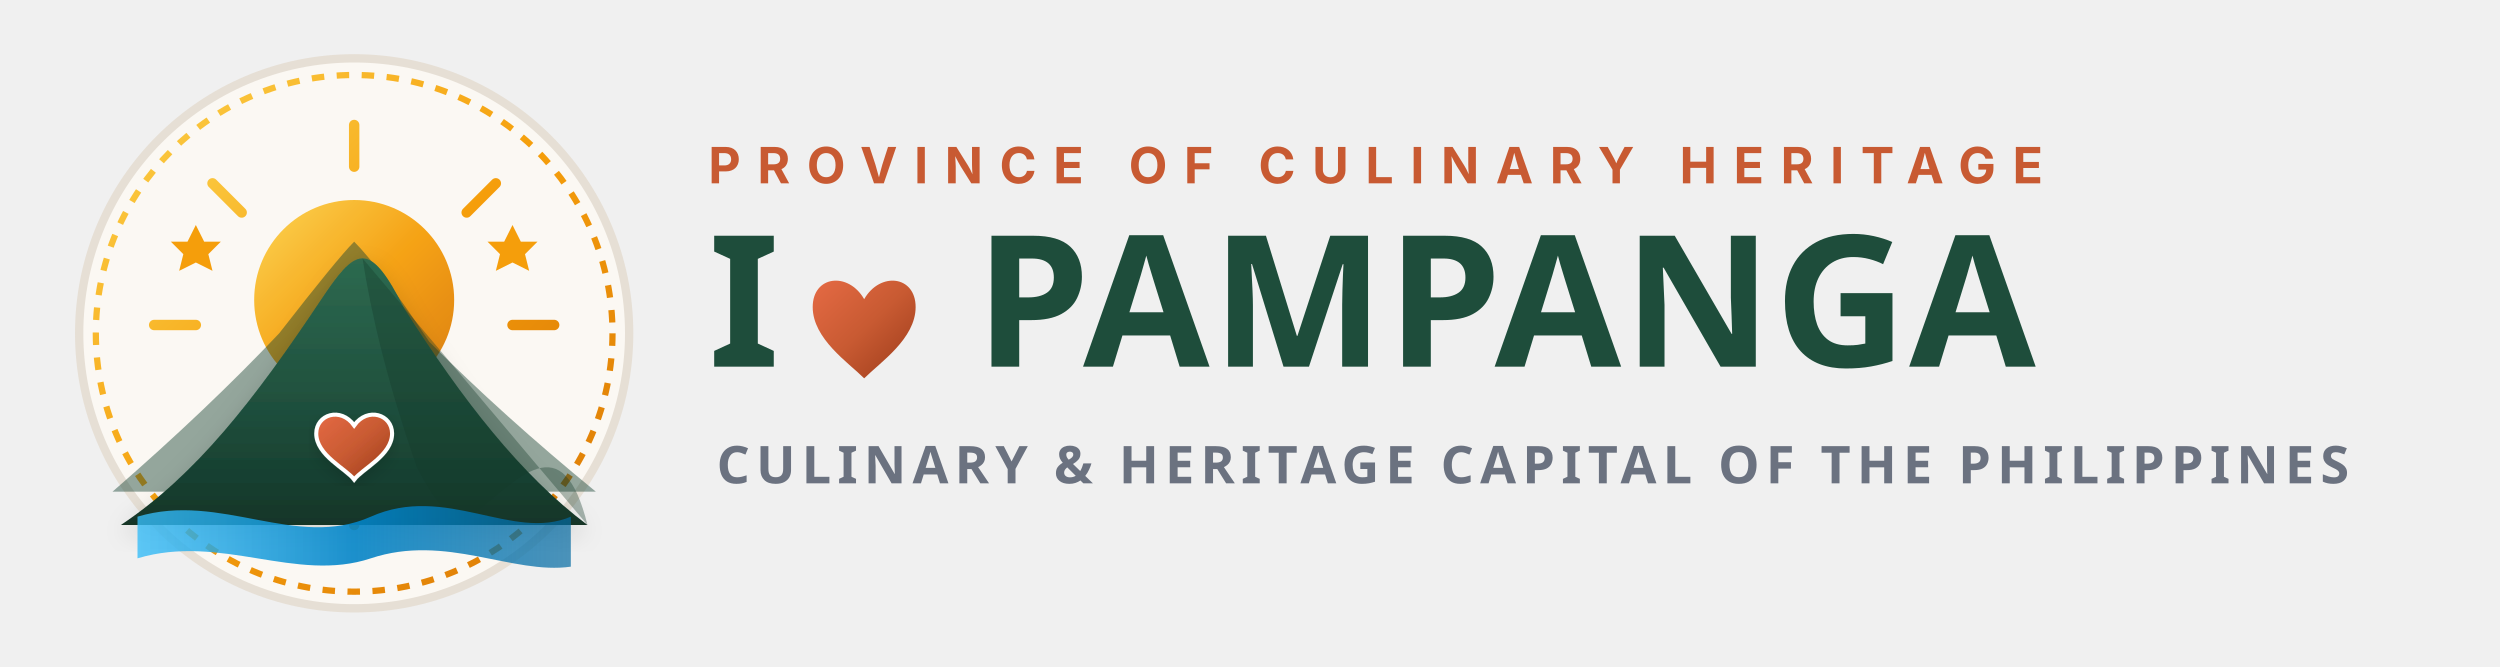
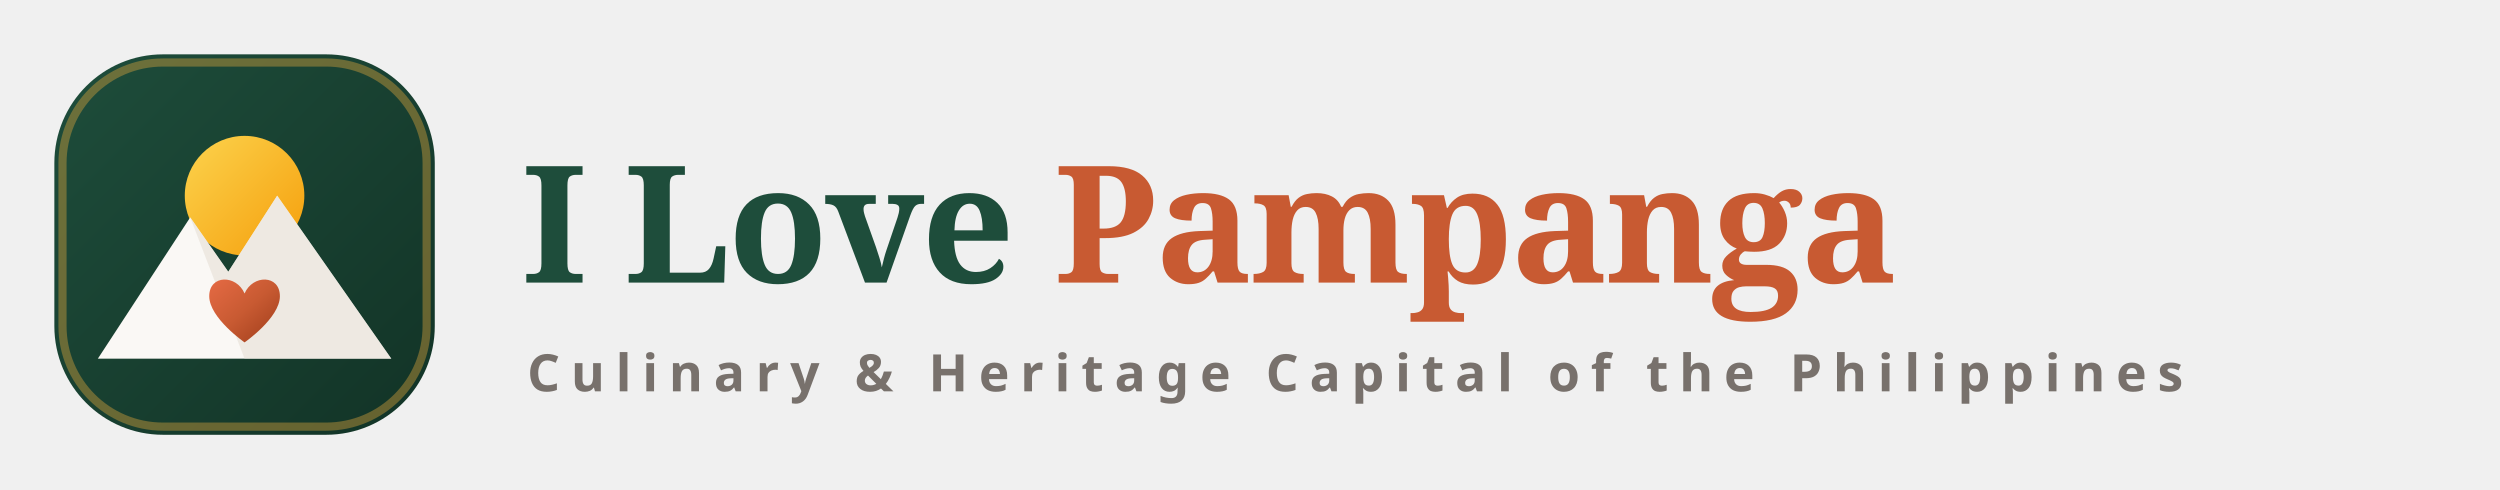
- <svg xmlns="http://www.w3.org/2000/svg" viewBox="0 0 600 160" width="100%" height="100%">
+ <svg xmlns="http://www.w3.org/2000/svg" viewBox="0 0 460 90" width="100%" height="100%">
  <defs>
-     <linearGradient id="terracottaGrad" x1="0%" y1="0%" x2="100%" y2="100%">
+     <linearGradient id="brandTerracotta" x1="0%" y1="0%" x2="100%" y2="100%">
      <stop offset="0%" stop-color="#E56A44" />
      <stop offset="50%" stop-color="#C85A32" />
-       <stop offset="100%" stop-color="#9C3B1A" />
+       <stop offset="100%" stop-color="#9E3C1A" />
    </linearGradient>
-     <linearGradient id="forestGrad" x1="0%" y1="0%" x2="0%" y2="100%">
-       <stop offset="0%" stop-color="#2D6A50" />
-       <stop offset="60%" stop-color="#1E4D3B" />
-       <stop offset="100%" stop-color="#123528" />
+     <linearGradient id="brandForest" x1="0%" y1="0%" x2="100%" y2="100%">
+       <stop offset="0%" stop-color="#1E4D3B" />
+       <stop offset="100%" stop-color="#123326" />
    </linearGradient>
-     <linearGradient id="goldGrad" x1="0%" y1="0%" x2="100%" y2="100%">
+     <linearGradient id="brandSun" x1="0%" y1="0%" x2="100%" y2="100%">
      <stop offset="0%" stop-color="#FCD34D" />
-       <stop offset="50%" stop-color="#F59E0B" />
-       <stop offset="100%" stop-color="#D97706" />
+       <stop offset="100%" stop-color="#F59E0B" />
    </linearGradient>
-     <linearGradient id="riverGrad" x1="0%" y1="0%" x2="100%" y2="0%">
-       <stop offset="0%" stop-color="#38BDF8" stop-opacity="0.8" />
-       <stop offset="50%" stop-color="#0284C7" stop-opacity="0.9" />
-       <stop offset="100%" stop-color="#0369A1" stop-opacity="0.7" />
-     </linearGradient>
-     <filter id="softShadow" x="-10%" y="-10%" width="120%" height="120%">
-       <feDropShadow dx="0" dy="2" stdDeviation="3" flood-opacity="0.15" flood-color="#000000" />
-     </filter>
  </defs>
-   <g transform="translate(15, 10)">
-     <circle cx="70" cy="70" r="66" fill="#FBF8F3" stroke="#E6DFD5" stroke-width="2" />
-     <circle cx="70" cy="70" r="62" fill="none" stroke="url(#goldGrad)" stroke-width="1.5" stroke-dasharray="3,3" />
-     <g transform="translate(70, 68)">
-       <path d="M 0,-48 L 0,-38 M 34,-34 L 27,-27 M 48,0 L 38,0 M 34,34 L 27,27 M 0,48 L 0,38 M -34,34 L -27,27 M -48,0 L -38,0 M -34,-34 L -27,-27" stroke="url(#goldGrad)" stroke-width="2.5" stroke-linecap="round" />
-       <circle cx="0" cy="-6" r="24" fill="url(#goldGrad)" opacity="0.95" />
-     </g>
-     <path d="M 12 108               Q 35 88 52 70               Q 66 52 70 48               Q 76 54 88 72               Q 106 90 128 108               Z" fill="#164332" opacity="0.45" />
-     <path d="M 14 116               C 32 104, 46 86, 62 62               C 66 56, 69 52, 72 52               C 75 52, 78 56, 82 64               C 96 86, 110 104, 126 116               Z" fill="url(#forestGrad)" filter="url(#softShadow)" />
-     <path d="M 72 52               C 74 65, 78 82, 85 102               C 88 108, 92 114, 96 116               C 110 104, 120 92, 126 116               Z" fill="#133829" opacity="0.35" />
-     <path d="M 18 114               C 38 108, 56 122, 74 114               C 92 106, 108 120, 122 114               L 122 126               C 108 128, 92 118, 74 124               C 56 130, 38 118, 18 124               Z" fill="url(#riverGrad)" />
-     <g transform="translate(70, 96) scale(0.65)">
-       <path d="M 0, -6                 C -5, -13 -14, -10 -14, -3                 C -14, 5 -3, 10 0, 14                 C 3, 10 14, 5 14, -3                 C 14, -10 5, -13 0, -6 Z" fill="url(#terracottaGrad)" stroke="#FFFFFF" stroke-width="1.5" filter="url(#softShadow)" />
-     </g>
-     <polygon points="32,44 34,48 38,48 35,51 36,55 32,53 28,55 29,51 26,48 30,48" fill="#F59E0B" />
-     <polygon points="108,44 110,48 114,48 111,51 112,55 108,53 104,55 105,51 102,48 106,48" fill="#F59E0B" />
+   <g transform="translate(10, 10)">
+     <rect width="70" height="70" rx="20" fill="url(#brandForest)" />
+     <rect x="1.5" y="1.5" width="67" height="67" rx="18.5" fill="none" stroke="#E5A93C" stroke-width="1.5" stroke-opacity="0.4" />
+     <circle cx="35" cy="26" r="11" fill="url(#brandSun)" />
+     <path d="M 8 56 L 25 30 L 32 40 L 41 26 L 62 56 Z" fill="#FAF8F5" />
+     <path d="M 25 30 L 32 40 L 41 26 L 62 56 L 35 56 Z" fill="#E6DFD5" opacity="0.6" />
+     <path d="M 35 44 C 33.5 40.5 28.5 40.5 28.5 44.5 C 28.5 48.5 35 53 35 53 C 35 53 41.5 48.5 41.5 44.5 C 41.5 40.5 36.5 40.5 35 44 Z" fill="url(#brandTerracotta)" />
  </g>
-   <g transform="translate(170, 0)">
-     <text x="0" y="44" font-family="'Plus Jakarta Sans', system-ui, -apple-system, sans-serif" font-size="12" font-weight="700" letter-spacing="4" fill="#C85A32" text-transform="uppercase">
-       PROVINCE OF CULINARY HERITAGE
+   <g transform="translate(96, 20)">
+     <text x="0" y="32" font-family="'Playfair Display', Georgia, serif" font-size="30" font-weight="800" letter-spacing="-0.5" fill="#1E4D3B">
+       I Love <tspan fill="#C85A32">Pampanga</tspan>
    </text>
-     <g transform="translate(0, 88)">
-       <text x="0" y="0" font-family="'Plus Jakarta Sans', system-ui, sans-serif" font-size="44" font-weight="900" letter-spacing="-1" fill="#1E4D3B">
-         I
-       </text>
-       <g transform="translate(26, -20) scale(0.95)">
-         <path d="M 12, 4                   C 8, -3 -1, -2 -1, 6                   C -1, 14 8, 20 12, 24                   C 16, 20 25, 14 25, 6                   C 25, -2 16, -3 12, 4 Z" fill="url(#terracottaGrad)" />
-       </g>
-       <text x="64" y="0" font-family="'Plus Jakarta Sans', system-ui, sans-serif" font-size="44" font-weight="900" letter-spacing="0.5" fill="#1E4D3B">
-         PAMPANGA
-       </text>
-     </g>
-     <g transform="translate(2, 116)">
-       <text x="0" y="0" font-family="'Plus Jakarta Sans', system-ui, sans-serif" font-size="12.5" font-weight="600" letter-spacing="1.5" fill="#6B7280">
-         CULINARY &amp; HERITAGE CAPITAL OF THE PHILIPPINES
-       </text>
-       <line x1="0" y1="12" x2="340" y2="12" stroke="url(#goldGrad)" stroke-width="2.5" stroke-linecap="round" />
-     </g>
+     <text x="1" y="52" font-family="'Plus Jakarta Sans', system-ui, sans-serif" font-size="9.5" font-weight="700" letter-spacing="2" fill="#78716C" text-transform="uppercase">
+       Culinary &amp; Heritage Capital of the Philippines
+     </text>
  </g>
</svg>
